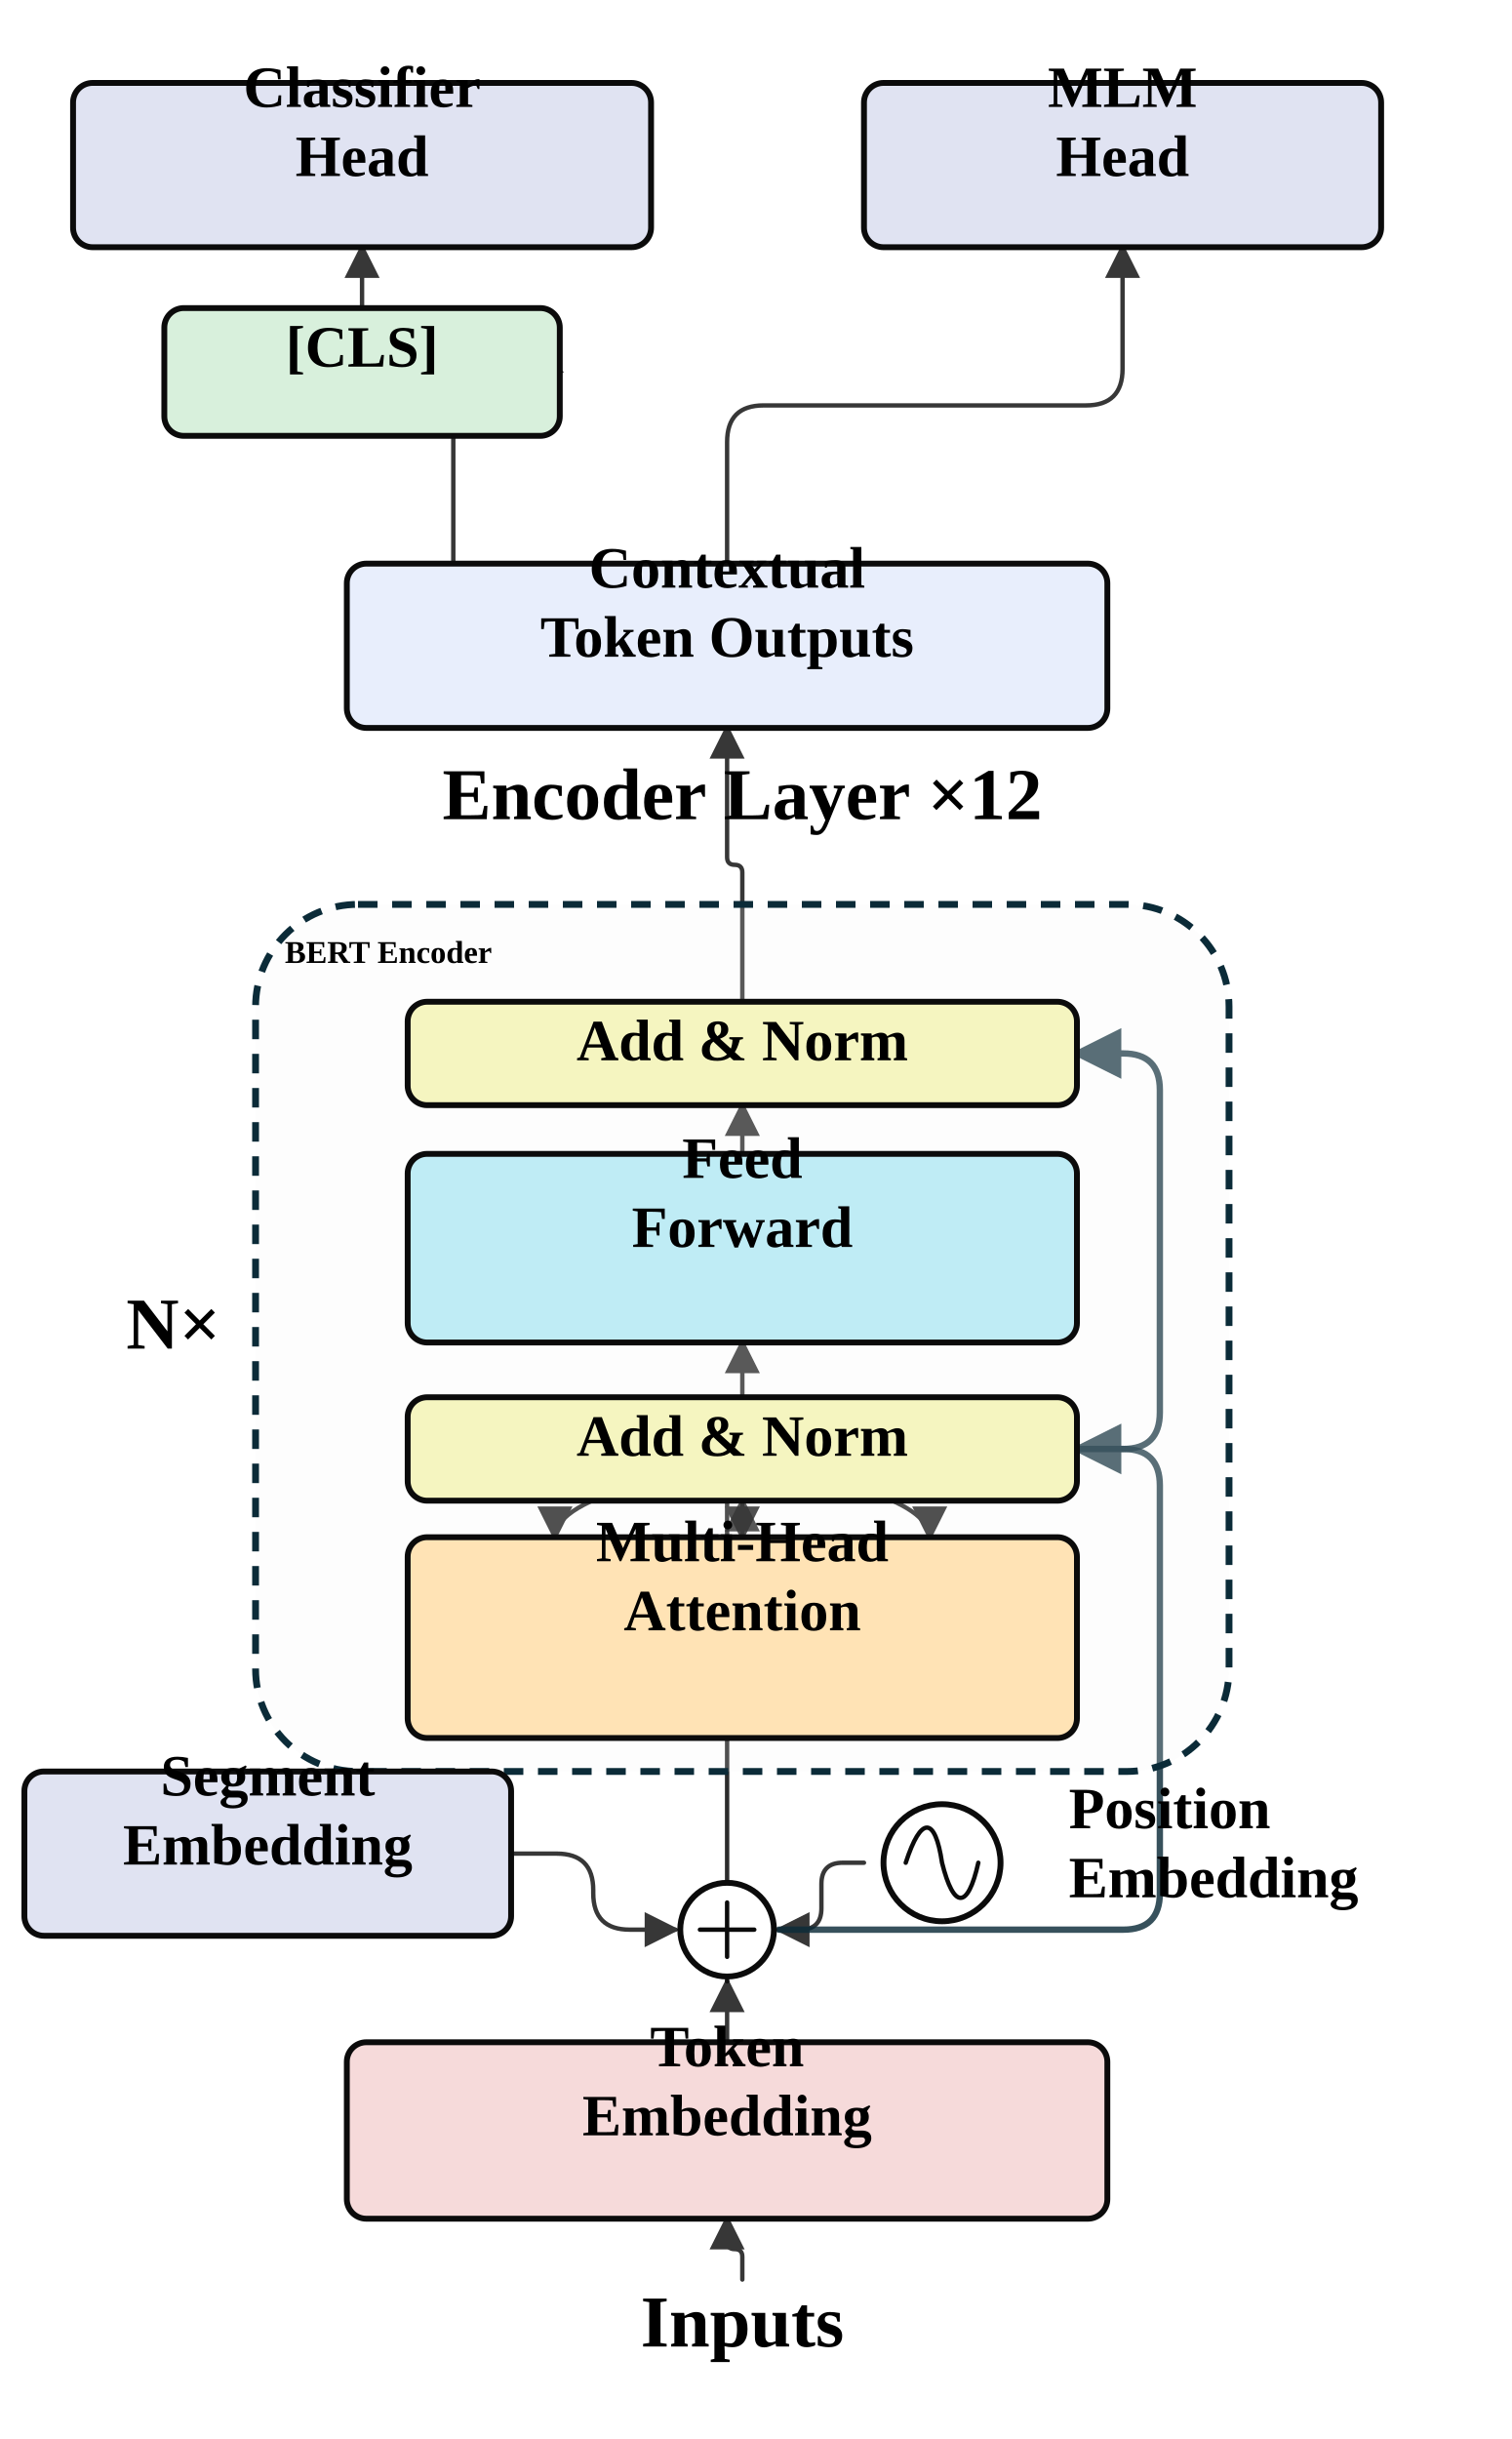
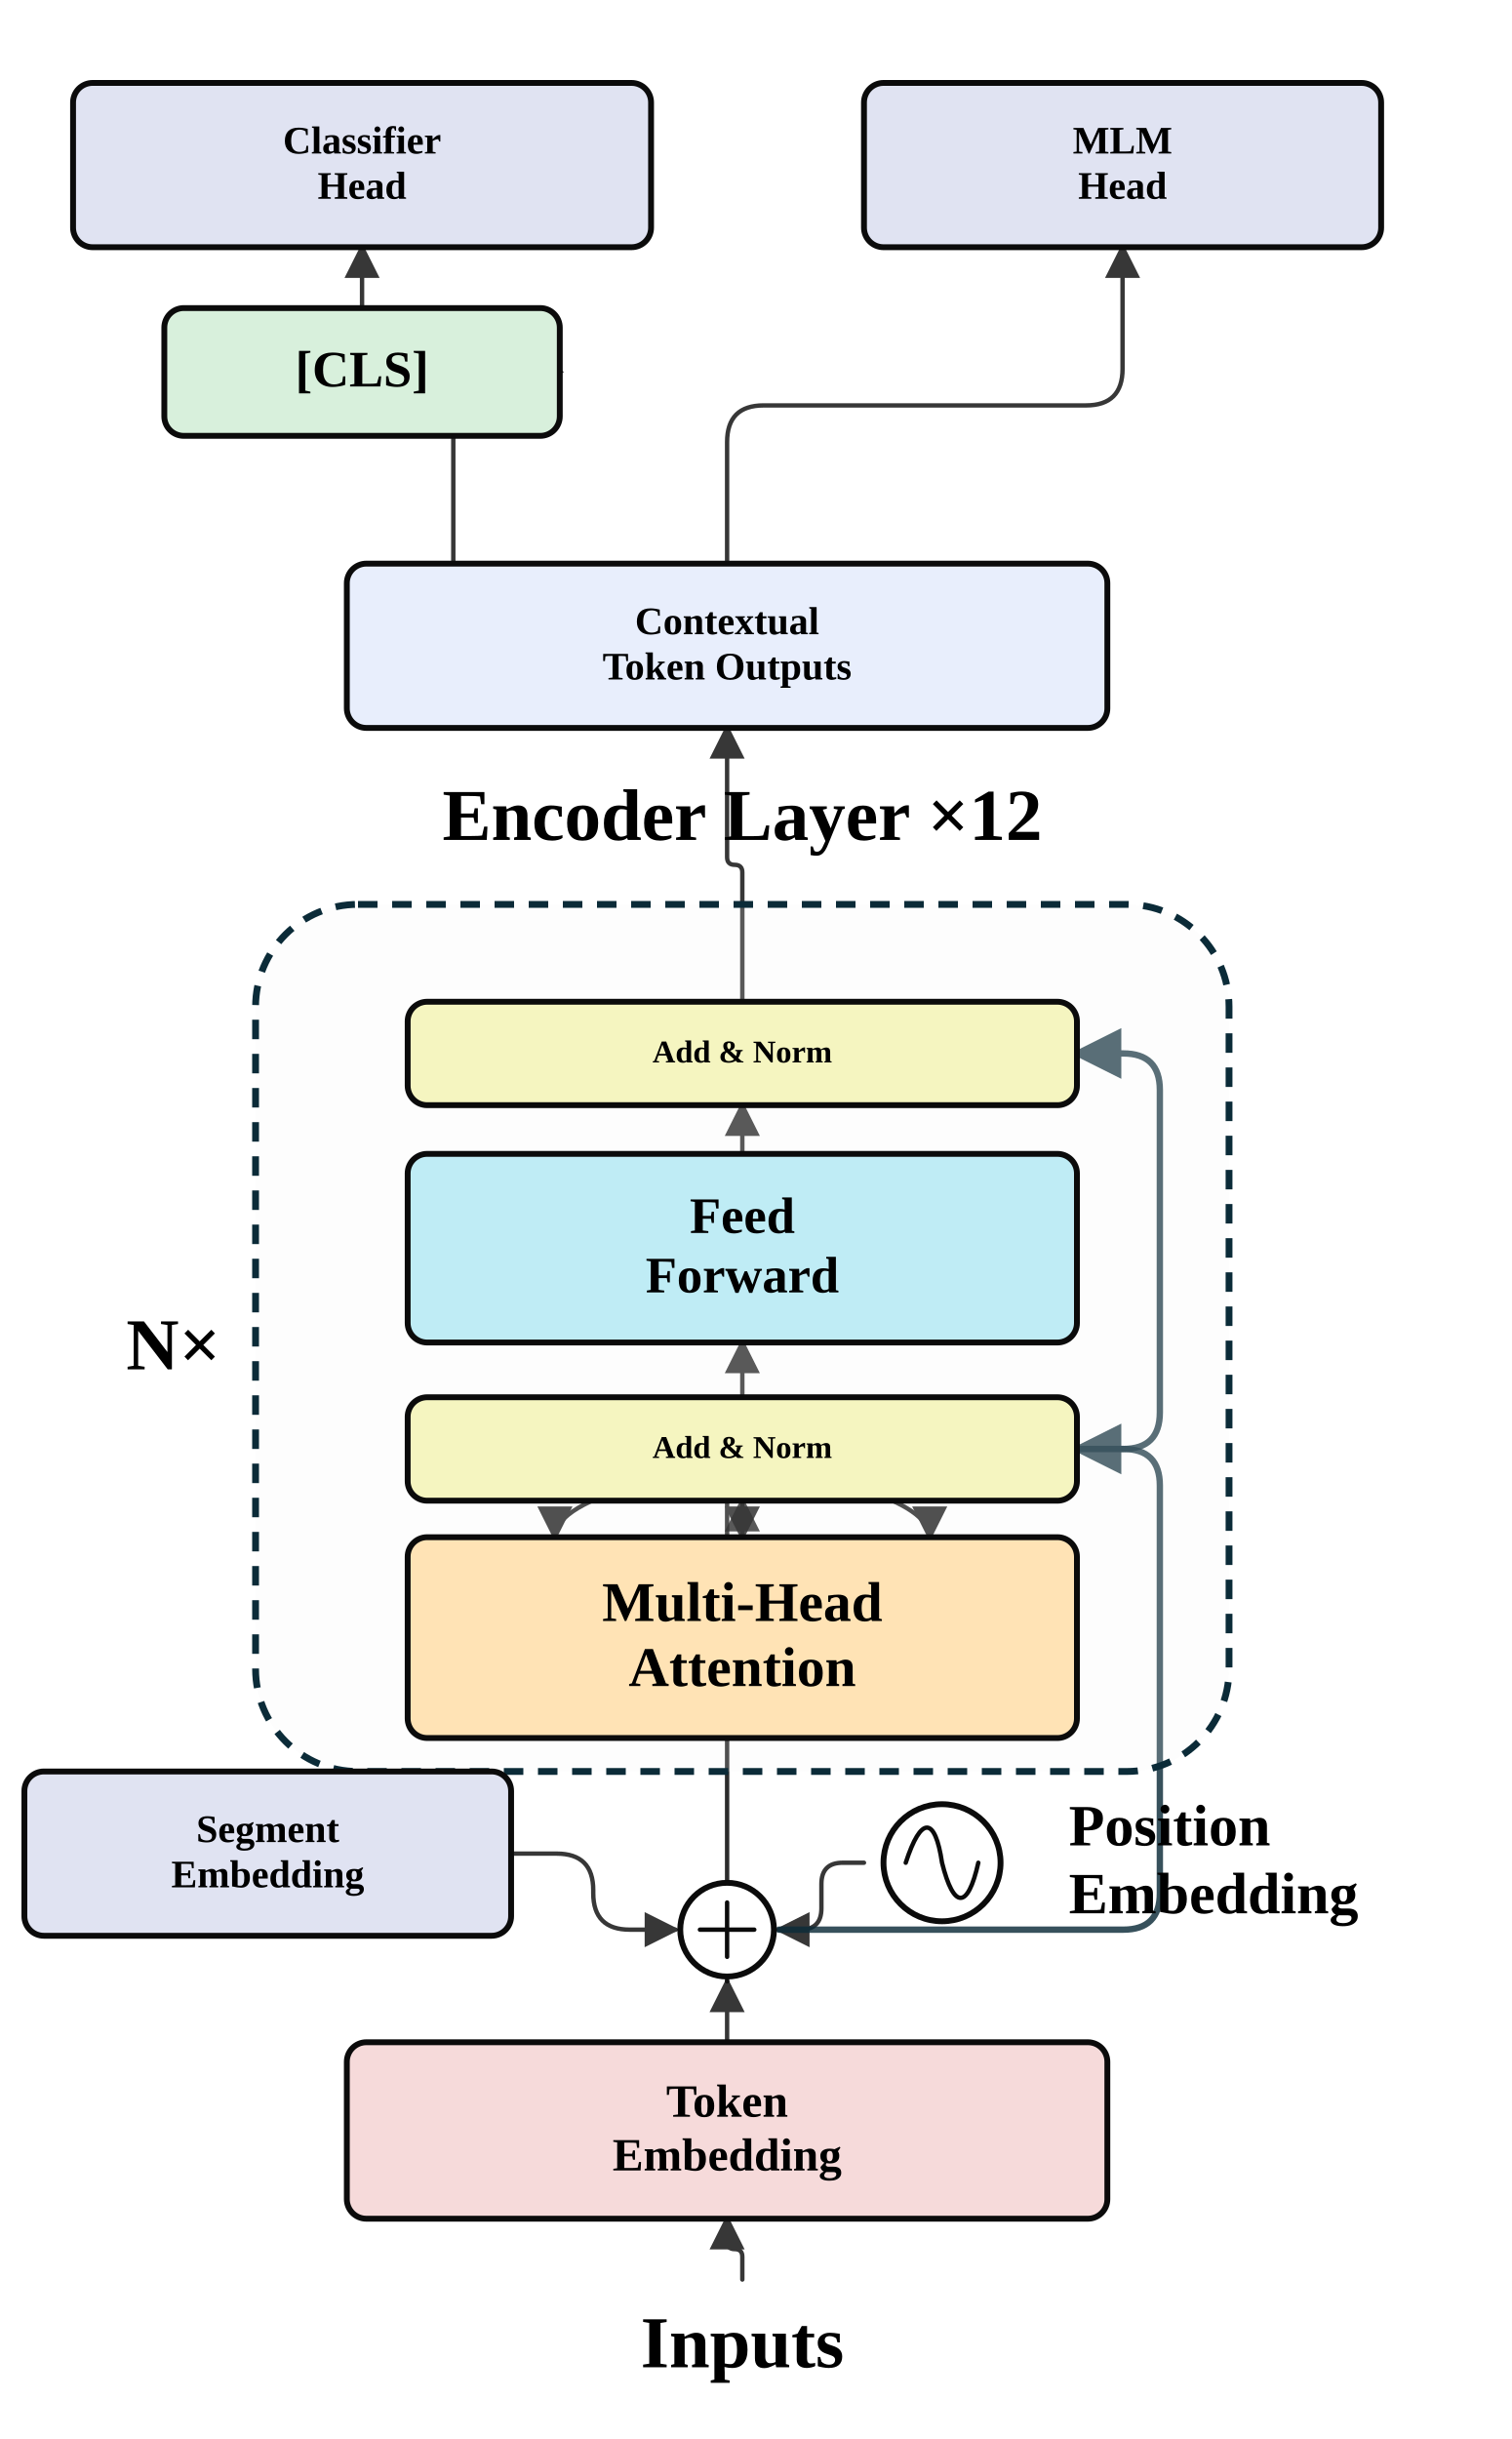
<svg xmlns="http://www.w3.org/2000/svg" width="620" height="1000" viewBox="0 0 620 1000" role="img" aria-label="BERT Encoder Architecture">
  <defs>
    <style>text{font-family:Georgia,"Times New Roman",serif}.node-label{font-weight:700;fill:#000000}.node-meta{fill:#273238}.shape-warning{fill:#c92a2a;font-weight:700}.edge{fill:none;stroke-linecap:round;stroke-linejoin:round}.icon-stroke{fill:none;stroke:#0b0b0b;stroke-linecap:round;stroke-linejoin:round}</style>
    <marker id="arrow-data" markerWidth="8" markerHeight="8" refX="7" refY="4" orient="auto" markerUnits="strokeWidth">
      <path d="M0,0 L8,4 L0,8 Z" fill="#0b0b0b" />
    </marker>
    <marker id="arrow-residual" markerWidth="8" markerHeight="8" refX="7" refY="4" orient="auto" markerUnits="strokeWidth">
      <path d="M0,0 L8,4 L0,8 Z" fill="#0b2b38" />
    </marker>
    <marker id="arrow-dependency" markerWidth="8" markerHeight="8" refX="7" refY="4" orient="auto" markerUnits="strokeWidth">
      <path d="M0,0 L8,4 L0,8 Z" fill="#0b2b38" />
    </marker>
  </defs>
  <rect width="100%" height="100%" fill="#ffffff" />
  <g class="architecture profile-textbook-overview">
    <path class="edge edge-data edge-rounded-orthogonal" d="M304.39 934.62 L304.39 925.27 Q304.39 922.15 301.27 922.15 L301.27 922.15 Q298.15 922.15 298.15 919.03 L298.15 909.68" stroke="#0b0b0b" stroke-width="1.8" opacity="0.82" marker-end="url(#arrow-data)" />
    <path class="edge edge-data edge-rounded-orthogonal" d="M298.15 837.33 L298.15 824.85 Q298.15 824.85 298.15 824.85 L298.15 824.85 Q298.15 824.85 298.15 824.85 L298.15 812.38" stroke="#0b0b0b" stroke-width="1.8" opacity="0.82" marker-end="url(#arrow-data)" />
    <path class="edge edge-data edge-rounded-orthogonal" d="M209.58 759.99 L228.26 759.99 Q243.26 759.99 243.26 774.99 L243.26 776.17 Q243.26 791.17 258.26 791.17 L276.94 791.17" stroke="#0b0b0b" stroke-width="1.8" opacity="0.82" marker-end="url(#arrow-data)" />
    <path class="edge edge-data edge-rounded-orthogonal" d="M354.28 763.73 L345.55 763.73 Q336.82 763.73 336.82 772.46 L336.82 782.44 Q336.82 791.17 328.09 791.17 L319.36 791.17" stroke="#0b0b0b" stroke-width="1.8" opacity="0.82" marker-end="url(#arrow-data)" />
    <g class="edge edge-data edge-attention-fan-in">
      <path d="M298.15 812.38 L298.15 605.38 Q298.15 602.26 301.27 602.26 L301.27 602.26 Q304.39 602.26 304.39 605.38 L304.39 630.26" fill="none" stroke="#0b0b0b" stroke-width="1.8" opacity="0.86" marker-end="url(#arrow-data)" />
      <path d="M304.39 602.26 C286.39 602.26 227.55 612.26 227.55 630.26" fill="none" stroke="#0b0b0b" stroke-width="1.8" opacity="0.86" marker-end="url(#arrow-data)" />
      <path d="M304.39 602.26 C322.39 602.26 381.23 612.26 381.23 630.26" fill="none" stroke="#0b0b0b" stroke-width="1.8" opacity="0.86" marker-end="url(#arrow-data)" />
    </g>
    <path class="edge edge-residual edge-residual-loop" d="M319.36 791.17 L460.6 791.17 Q475.6 791.17 475.6 776.17 L475.6 609.08 Q475.6 594.08 460.6 594.08 L441.6 594.08" stroke="#0b2b38" stroke-width="2.6" opacity="0.82" marker-end="url(#arrow-residual)" />
    <path class="edge edge-data edge-rounded-orthogonal" d="M304.39 630.26 L304.39 622.77 L304.39 615.29" stroke="#0b0b0b" stroke-width="1.8" opacity="0.82" marker-end="url(#arrow-data)" />
    <path class="edge edge-data edge-rounded-orthogonal" d="M304.39 572.88 L304.39 561.65 L304.39 550.42" stroke="#0b0b0b" stroke-width="1.8" opacity="0.82" marker-end="url(#arrow-data)" />
    <path class="edge edge-residual edge-residual-loop" d="M441.6 594.08 L460.6 594.08 Q475.6 594.08 475.6 579.08 L475.6 446.92 Q475.6 431.92 460.6 431.92 L441.6 431.92" stroke="#0b2b38" stroke-width="2.6" opacity="0.82" marker-end="url(#arrow-residual)" />
    <path class="edge edge-data edge-rounded-orthogonal" d="M304.39 473.09 L304.39 463.11 L304.39 453.13" stroke="#0b0b0b" stroke-width="1.8" opacity="0.82" marker-end="url(#arrow-data)" />
    <path class="edge edge-data edge-rounded-orthogonal" d="M304.39 410.72 L304.39 357.7 Q304.39 354.58 301.27 354.58 L301.27 354.58 Q298.15 354.58 298.15 351.46 L298.15 298.45" stroke="#0b0b0b" stroke-width="1.8" opacity="0.82" marker-end="url(#arrow-data)" />
    <path class="edge edge-data edge-rounded-orthogonal" d="M142.22 264.77 L170.88 264.77 Q185.88 264.77 185.88 249.77 L185.88 167.5 Q185.88 152.5 200.88 152.5 L229.54 152.5" stroke="#0b0b0b" stroke-width="1.8" opacity="0.82" marker-end="url(#arrow-data)" />
    <path class="edge edge-data edge-rounded-orthogonal" d="M148.46 126.31 L148.46 113.83 Q148.46 113.83 148.46 113.83 L148.46 113.83 Q148.46 113.83 148.46 113.83 L148.46 101.36" stroke="#0b0b0b" stroke-width="1.8" opacity="0.82" marker-end="url(#arrow-data)" />
    <path class="edge edge-data edge-rounded-orthogonal" d="M298.15 231.09 L298.15 181.22 Q298.15 166.22 313.15 166.22 L445.31 166.22 Q460.31 166.22 460.31 151.22 L460.31 101.36" stroke="#0b0b0b" stroke-width="1.8" opacity="0.82" marker-end="url(#arrow-data)" />
    <g id="bert_encoder_group" class="node node-group">
      <rect x="104.8" y="370.8" width="399.17" height="355.51" rx="42" fill="#f8f8f8" fill-opacity="0.18" stroke="#0b2b38" stroke-width="2.8" stroke-dasharray="8 6" />
-       <text x="116.8" y="394.8" font-size="13" text-anchor="start" class="node-label">BERT Encoder</text>
    </g>
    <g id="bert_inputs" class="node node-text-label">
-       <text x="304.39" y="962.07" font-size="30" text-anchor="middle" class="node-label">Inputs</text>
+       <g class="text-annotation text-floating">
+         <text x="304.39" y="962.07" font-size="30" text-anchor="middle" dominant-baseline="middle" class="node-label">Inputs</text>
+       </g>
    </g>
    <g id="bert_token_embedding" class="node node-token_embed">
      <rect x="142.22" y="837.33" width="311.85" height="72.35" rx="8" fill="#f6dada" fill-opacity="1" stroke="#0b0b0b" stroke-width="2.4" />
-       <text x="298.15" y="847.17" font-size="24" text-anchor="middle" class="node-label">Token</text>
-       <text x="298.15" y="875.49" font-size="24" text-anchor="middle" class="node-label">Embedding</text>
+       <g class="text-annotation text-inside">
+         <text x="298.15" y="862.48" font-size="19" text-anchor="middle" dominant-baseline="middle" class="node-label">Token</text>
+         <text x="298.15" y="884.52" font-size="19" text-anchor="middle" dominant-baseline="middle" class="node-label">Embedding</text>
+       </g>
    </g>
    <g id="bert_add" class="node node-residual-add node-plus-circle">
      <circle class="icon-plus-circle" cx="298.15" cy="791.17" r="19.21" fill="#ffffff" stroke="#0b0b0b" stroke-width="2.4" />
      <path class="icon-stroke icon-plus" d="M287.01 791.17 H309.29 M298.15 780.03 V802.31" stroke-width="1.8" />
    </g>
    <g id="bert_segment_embedding" class="node node-generic_tensor">
      <rect x="10" y="726.31" width="199.58" height="67.36" rx="8" fill="#e0e3f2" fill-opacity="1" stroke="#0b0b0b" stroke-width="2.4" />
-       <text x="109.79" y="736.15" font-size="24" text-anchor="middle" class="node-label">Segment</text>
-       <text x="109.79" y="764.47" font-size="24" text-anchor="middle" class="node-label">Embedding</text>
+       <g class="text-annotation text-inside">
+         <text x="109.79" y="750.71" font-size="16" text-anchor="middle" dominant-baseline="middle" class="node-label">Segment</text>
+         <text x="109.79" y="769.27" font-size="16" text-anchor="middle" dominant-baseline="middle" class="node-label">Embedding</text>
+       </g>
    </g>
    <g id="bert_position_embedding" class="node node-positional-icon">
      <circle class="icon-sine-circle" cx="386.28" cy="763.73" r="24" fill="#ffffff" fill-opacity="0.08" stroke="#0b0b0b" stroke-width="2.4" />
      <path class="icon-stroke icon-sine" d="M371.4 763.73 C377.64 744.53 383.4 744.53 386.28 763.73 C391.08 782.93 396.84 782.93 401.16 763.73" stroke-width="1.8" />
-       <text x="438.28" y="749.57" font-size="24" text-anchor="start" class="node-label">Position</text>
-       <text x="438.28" y="777.89" font-size="24" text-anchor="start" class="node-label">Embedding</text>
+       <g class="text-annotation text-floating">
+         <text x="438.28" y="749.81" font-size="24" text-anchor="start" dominant-baseline="middle" class="node-label">Position</text>
+         <text x="438.28" y="777.65" font-size="24" text-anchor="start" dominant-baseline="middle" class="node-label">Embedding</text>
+       </g>
    </g>
    <g id="bert_nx" class="node node-text-label">
-       <text x="71.12" y="552.92" font-size="30" text-anchor="middle" class="node-label">N×</text>
+       <g class="text-annotation text-floating">
+         <text x="71.12" y="552.92" font-size="30" text-anchor="middle" dominant-baseline="middle" class="node-label">N×</text>
+       </g>
    </g>
    <g id="bert_add_norm_2" class="node node-layer_norm">
      <rect x="167.17" y="410.72" width="274.43" height="42.41" rx="8" fill="#f5f5c0" fill-opacity="1" stroke="#0b0b0b" stroke-width="2.4" />
-       <text x="304.39" y="434.72" font-size="24" text-anchor="middle" class="node-label">Add &amp; Norm</text>
+       <g class="text-annotation text-inside">
+         <text x="304.39" y="431.92" font-size="13" text-anchor="middle" dominant-baseline="middle" class="node-label">Add &amp; Norm</text>
+       </g>
    </g>
    <g id="bert_feed_forward" class="node node-mlp">
      <rect x="167.17" y="473.09" width="274.43" height="77.34" rx="8" fill="#bfecf5" fill-opacity="1" stroke="#0b0b0b" stroke-width="2.4" />
-       <text x="304.39" y="482.93" font-size="24" text-anchor="middle" class="node-label">Feed</text>
-       <text x="304.39" y="511.25" font-size="24" text-anchor="middle" class="node-label">Forward</text>
+       <g class="text-annotation text-inside">
+         <text x="304.39" y="499.57" font-size="21" text-anchor="middle" dominant-baseline="middle" class="node-label">Feed</text>
+         <text x="304.39" y="523.93" font-size="21" text-anchor="middle" dominant-baseline="middle" class="node-label">Forward</text>
+       </g>
    </g>
    <g id="bert_add_norm_1" class="node node-layer_norm">
      <rect x="167.17" y="572.88" width="274.43" height="42.41" rx="8" fill="#f5f5c0" fill-opacity="1" stroke="#0b0b0b" stroke-width="2.4" />
-       <text x="304.39" y="596.88" font-size="24" text-anchor="middle" class="node-label">Add &amp; Norm</text>
+       <g class="text-annotation text-inside">
+         <text x="304.39" y="594.08" font-size="13" text-anchor="middle" dominant-baseline="middle" class="node-label">Add &amp; Norm</text>
+       </g>
    </g>
    <g id="bert_mha" class="node node-attention">
      <rect x="167.17" y="630.26" width="274.43" height="82.33" rx="8" fill="#ffe3b5" fill-opacity="1" stroke="#0b0b0b" stroke-width="2.4" />
-       <text x="304.39" y="640.1" font-size="24" text-anchor="middle" class="node-label">Multi-Head</text>
-       <text x="304.39" y="668.42" font-size="24" text-anchor="middle" class="node-label">Attention</text>
+       <g class="text-annotation text-inside">
+         <text x="304.39" y="658.08" font-size="23" text-anchor="middle" dominant-baseline="middle" class="node-label">Multi-Head</text>
+         <text x="304.39" y="684.76" font-size="23" text-anchor="middle" dominant-baseline="middle" class="node-label">Attention</text>
+       </g>
    </g>
    <g id="bert_layer_count" class="node node-text-label">
-       <text x="304.39" y="335.87" font-size="30" text-anchor="middle" class="node-label">Encoder Layer ×12</text>
+       <g class="text-annotation text-floating">
+         <text x="304.39" y="335.87" font-size="30" text-anchor="middle" dominant-baseline="middle" class="node-label">Encoder Layer ×12</text>
+       </g>
    </g>
    <g id="bert_contextual" class="node node-generic_tensor">
      <rect x="142.22" y="231.09" width="311.85" height="67.36" rx="8" fill="#e8eefc" fill-opacity="1" stroke="#0b0b0b" stroke-width="2.4" />
-       <text x="298.15" y="240.93" font-size="24" text-anchor="middle" class="node-label">Contextual</text>
-       <text x="298.15" y="269.25" font-size="24" text-anchor="middle" class="node-label">Token Outputs</text>
+       <g class="text-annotation text-inside">
+         <text x="298.15" y="255.49" font-size="16" text-anchor="middle" dominant-baseline="middle" class="node-label">Contextual</text>
+         <text x="298.15" y="274.05" font-size="16" text-anchor="middle" dominant-baseline="middle" class="node-label">Token Outputs</text>
+       </g>
    </g>
    <g id="bert_cls" class="node node-generic_tensor">
      <rect x="67.38" y="126.31" width="162.16" height="52.39" rx="8" fill="#d8f0dc" fill-opacity="1" stroke="#0b0b0b" stroke-width="2.4" />
-       <text x="148.46" y="150.31" font-size="24" text-anchor="middle" class="node-label">[CLS]</text>
+       <g class="text-annotation text-inside">
+         <text x="148.46" y="152.5" font-size="21" text-anchor="middle" dominant-baseline="middle" class="node-label">[CLS]</text>
+       </g>
    </g>
    <g id="bert_classifier" class="node node-linear">
      <rect x="29.96" y="34" width="237.01" height="67.36" rx="8" fill="#e0e3f2" fill-opacity="1" stroke="#0b0b0b" stroke-width="2.4" />
-       <text x="148.46" y="43.84" font-size="24" text-anchor="middle" class="node-label">Classifier</text>
-       <text x="148.46" y="72.16" font-size="24" text-anchor="middle" class="node-label">Head</text>
+       <g class="text-annotation text-inside">
+         <text x="148.46" y="58.4" font-size="16" text-anchor="middle" dominant-baseline="middle" class="node-label">Classifier</text>
+         <text x="148.46" y="76.96" font-size="16" text-anchor="middle" dominant-baseline="middle" class="node-label">Head</text>
+       </g>
    </g>
    <g id="bert_mlm_head" class="node node-linear">
      <rect x="354.28" y="34" width="212.06" height="67.36" rx="8" fill="#e0e3f2" fill-opacity="1" stroke="#0b0b0b" stroke-width="2.4" />
-       <text x="460.31" y="43.84" font-size="24" text-anchor="middle" class="node-label">MLM</text>
-       <text x="460.31" y="72.16" font-size="24" text-anchor="middle" class="node-label">Head</text>
+       <g class="text-annotation text-inside">
+         <text x="460.31" y="58.4" font-size="16" text-anchor="middle" dominant-baseline="middle" class="node-label">MLM</text>
+         <text x="460.31" y="76.96" font-size="16" text-anchor="middle" dominant-baseline="middle" class="node-label">Head</text>
+       </g>
    </g>
  </g>
</svg>
